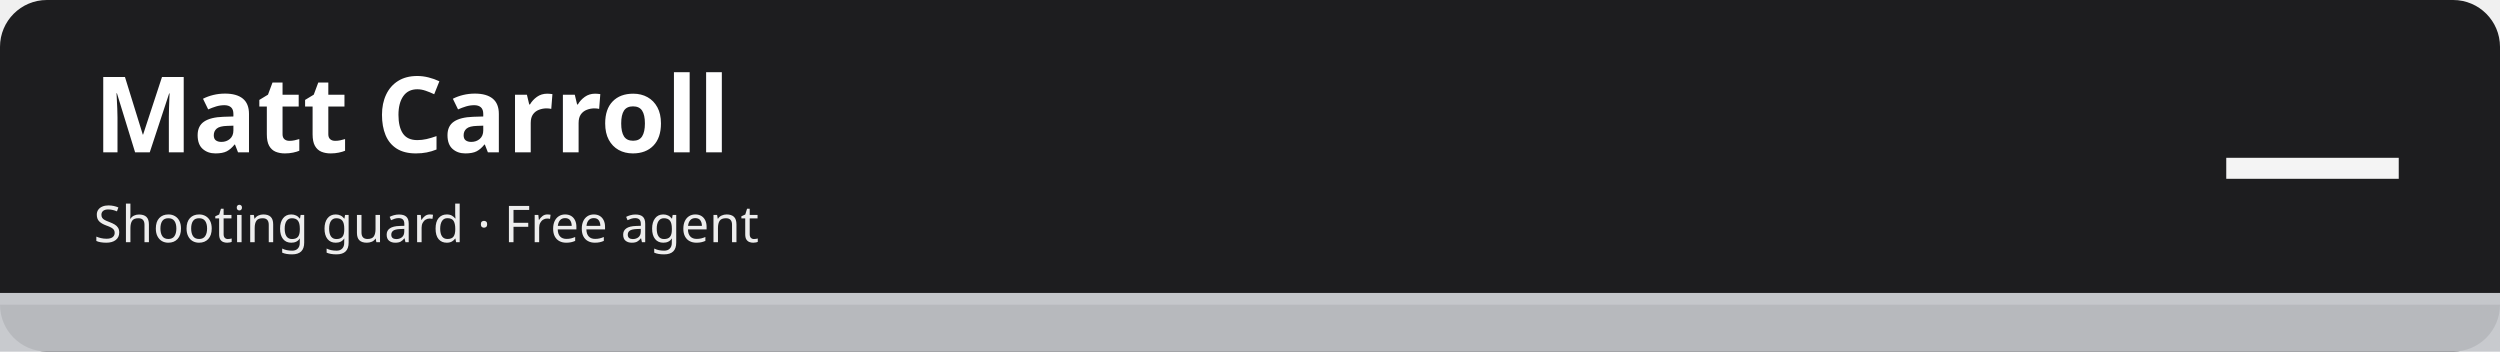
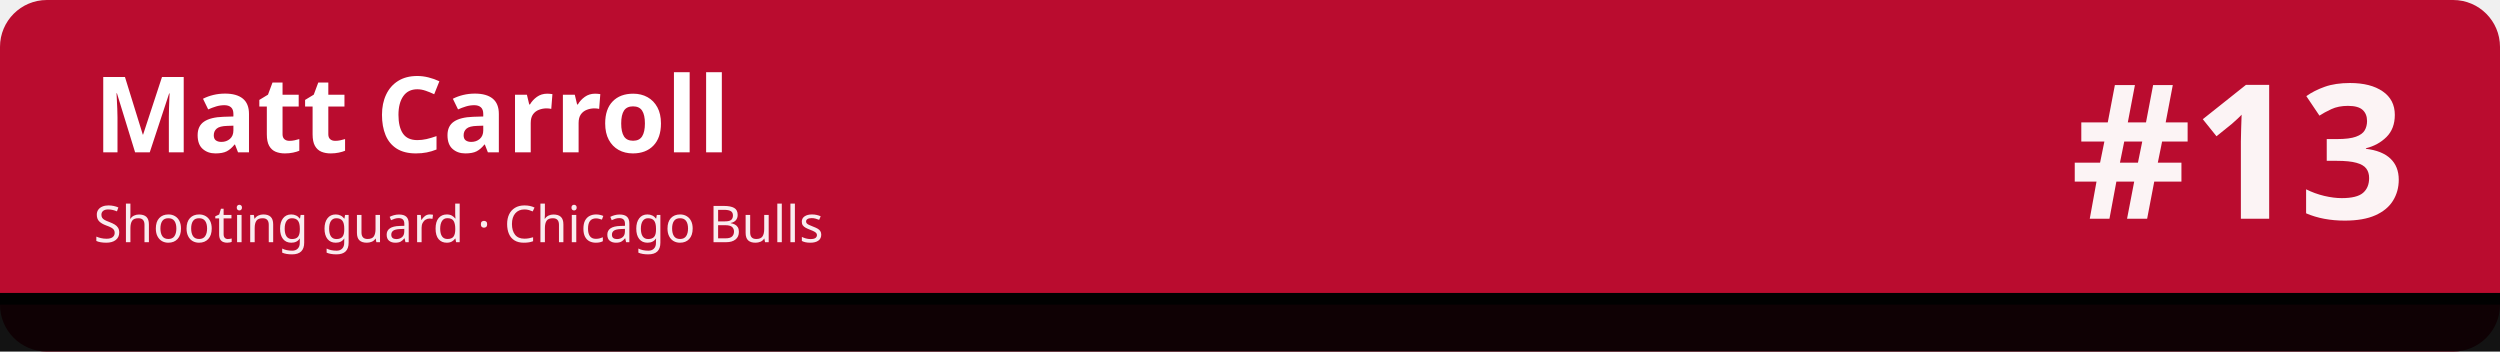
<svg xmlns="http://www.w3.org/2000/svg" width="1280" height="180" viewBox="0 0 1280 180" role="img" aria-labelledby="t d">
-   <rect width="1280" height="180" rx="24" fill="#1d1d1f" />
-   <rect x="0" y="150" width="1280" height="30" fill="#c5c7cb" fill-opacity=".92" />
-   <rect x="0" y="150" width="1280" height="6" fill="#c5c7cb" />
+   <rect width="1280" height="180" rx="24" fill="#ba0c2f" />
+   <rect x="0" y="150" width="1280" height="30" fill="#010101" fill-opacity=".92" />
+   <rect x="0" y="150" width="1280" height="6" fill="#010101" />
  <text x="48" y="78" font-family="sans-serif" font-size="54" font-weight="700" fill="#ffffff">Matt Carroll</text>
-   <text x="48" y="124" font-family="sans-serif" font-size="26" fill="#ffffff" fill-opacity=".92">Shooting guard · Free agent</text>
-   <text x="1232" y="112" font-family="sans-serif" font-size="96" font-weight="800" fill="#ffffff" fill-opacity=".95" text-anchor="end">—</text>
+   <text x="48" y="124" font-family="sans-serif" font-size="26" fill="#ffffff" fill-opacity=".92">Shooting guard · Chicago Bulls</text>
+   <text x="1232" y="112" font-family="sans-serif" font-size="96" font-weight="800" fill="#ffffff" fill-opacity=".95" text-anchor="end">#13</text>
</svg>
